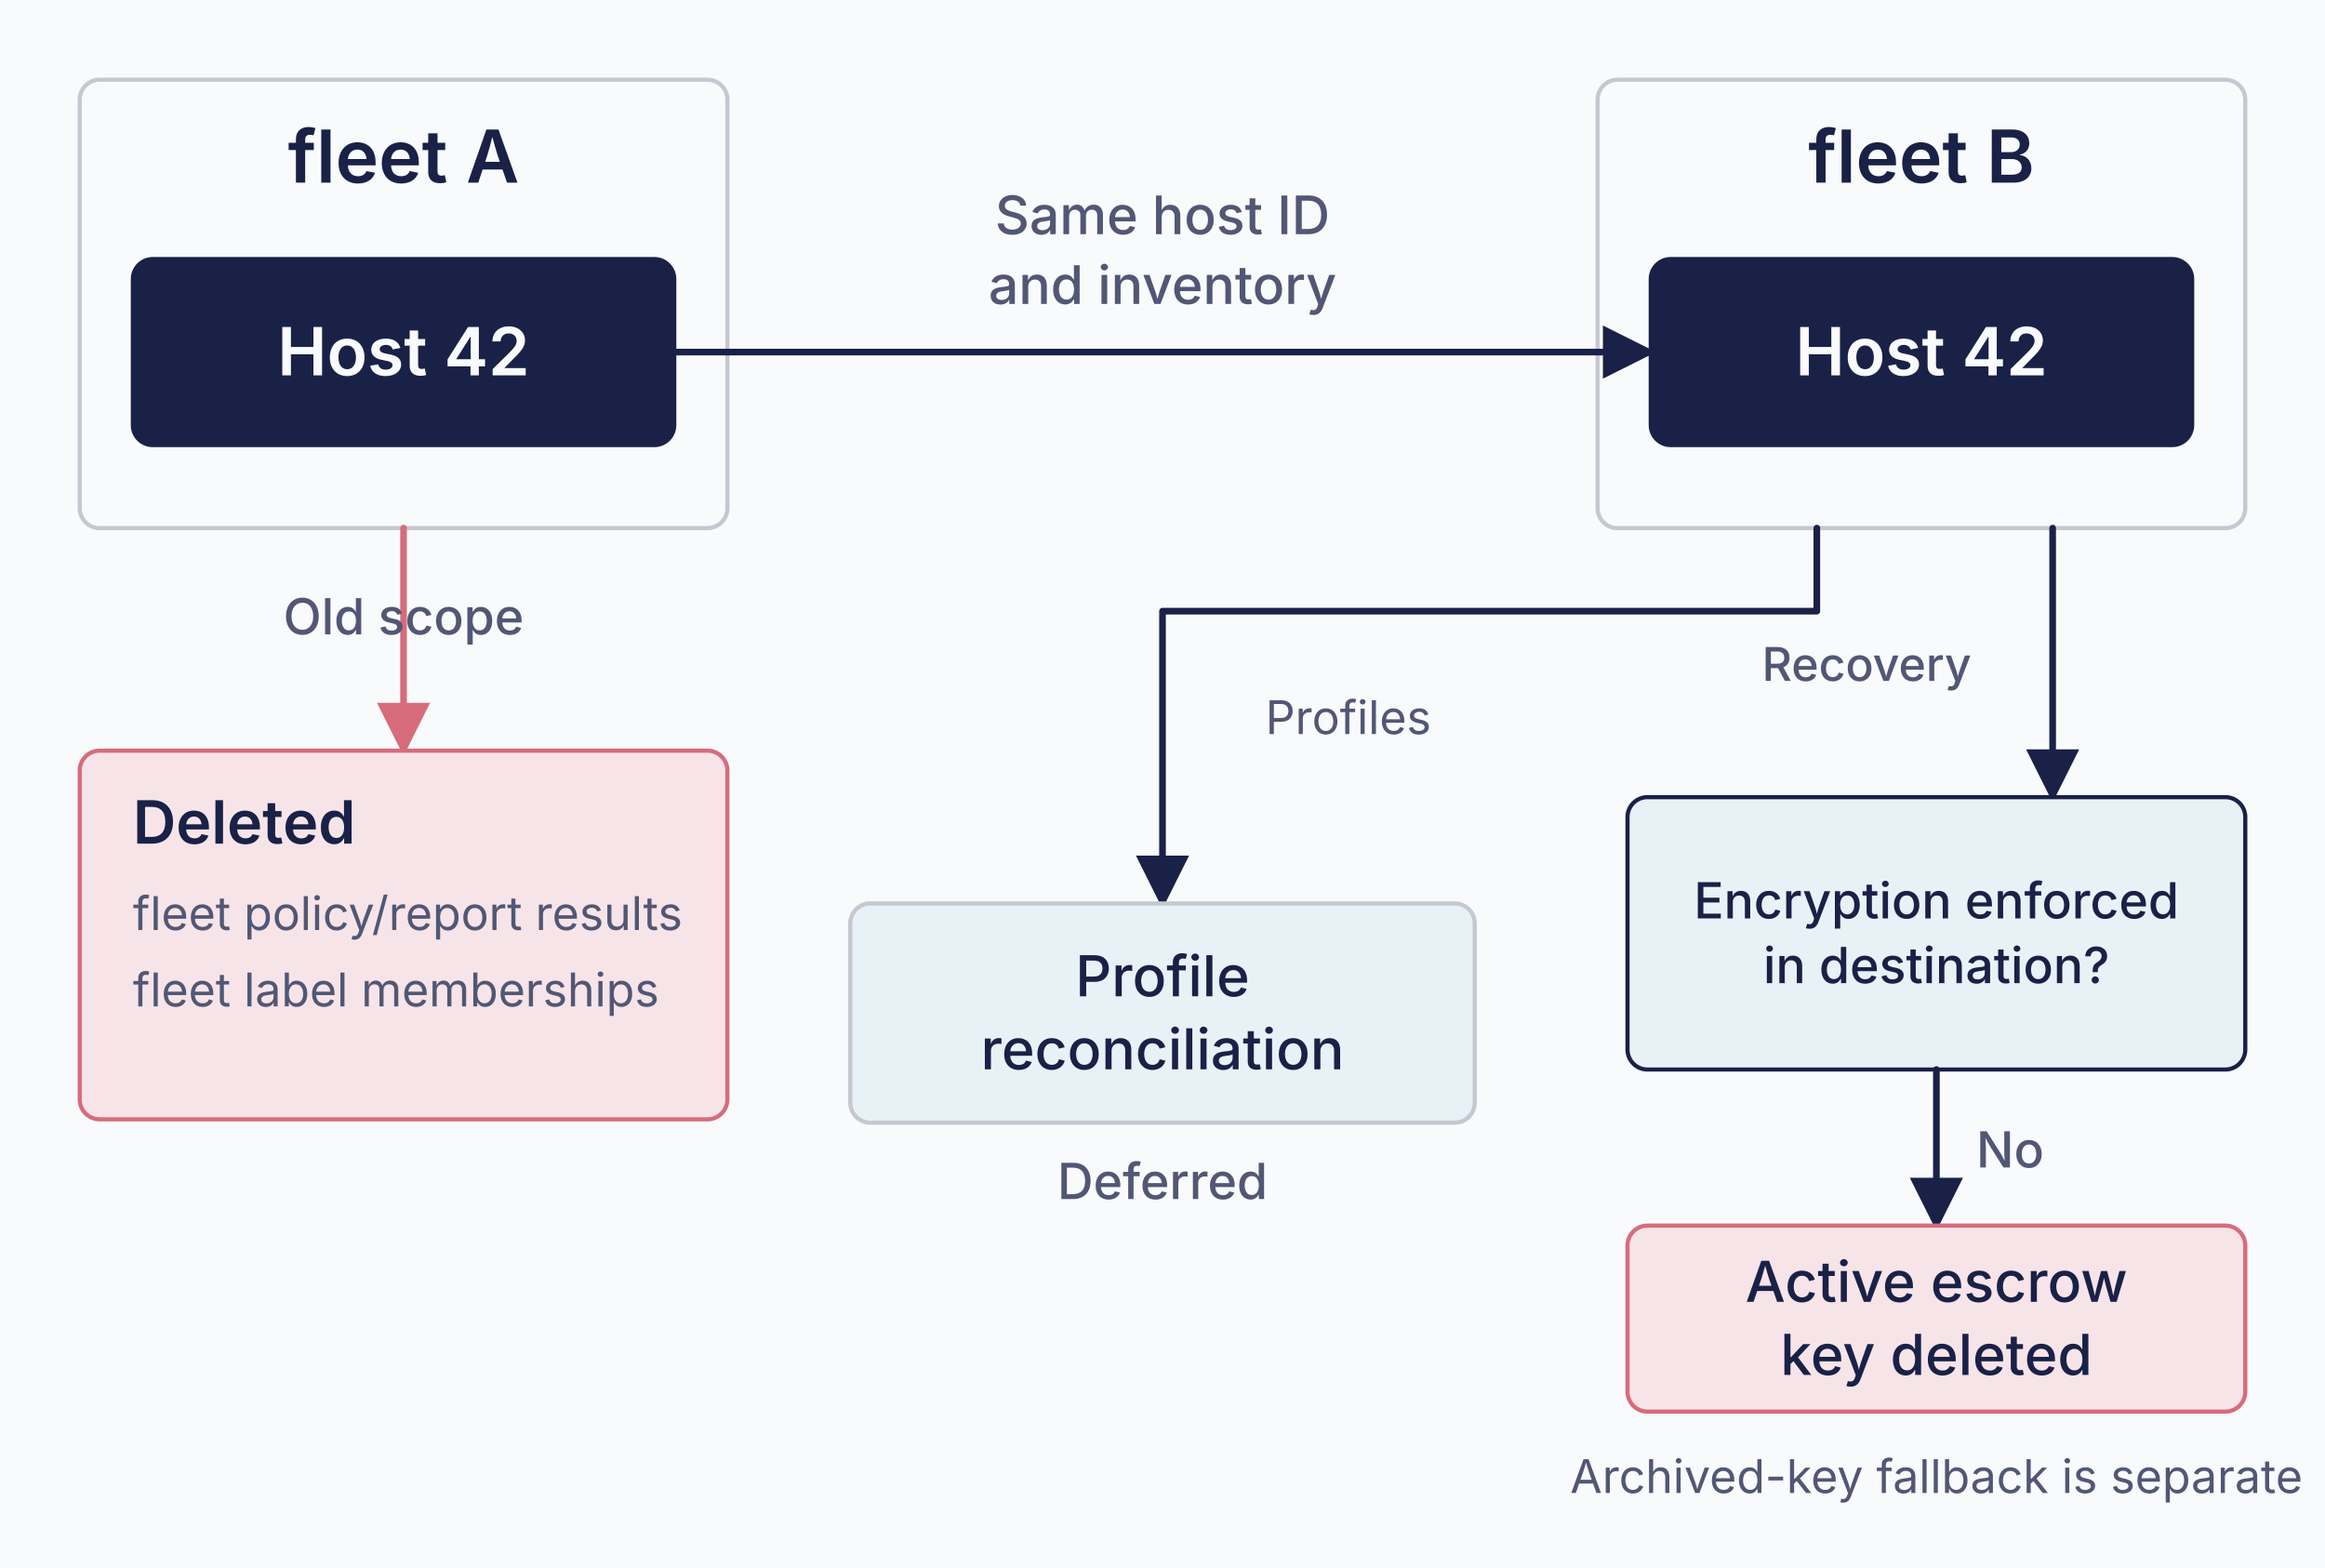
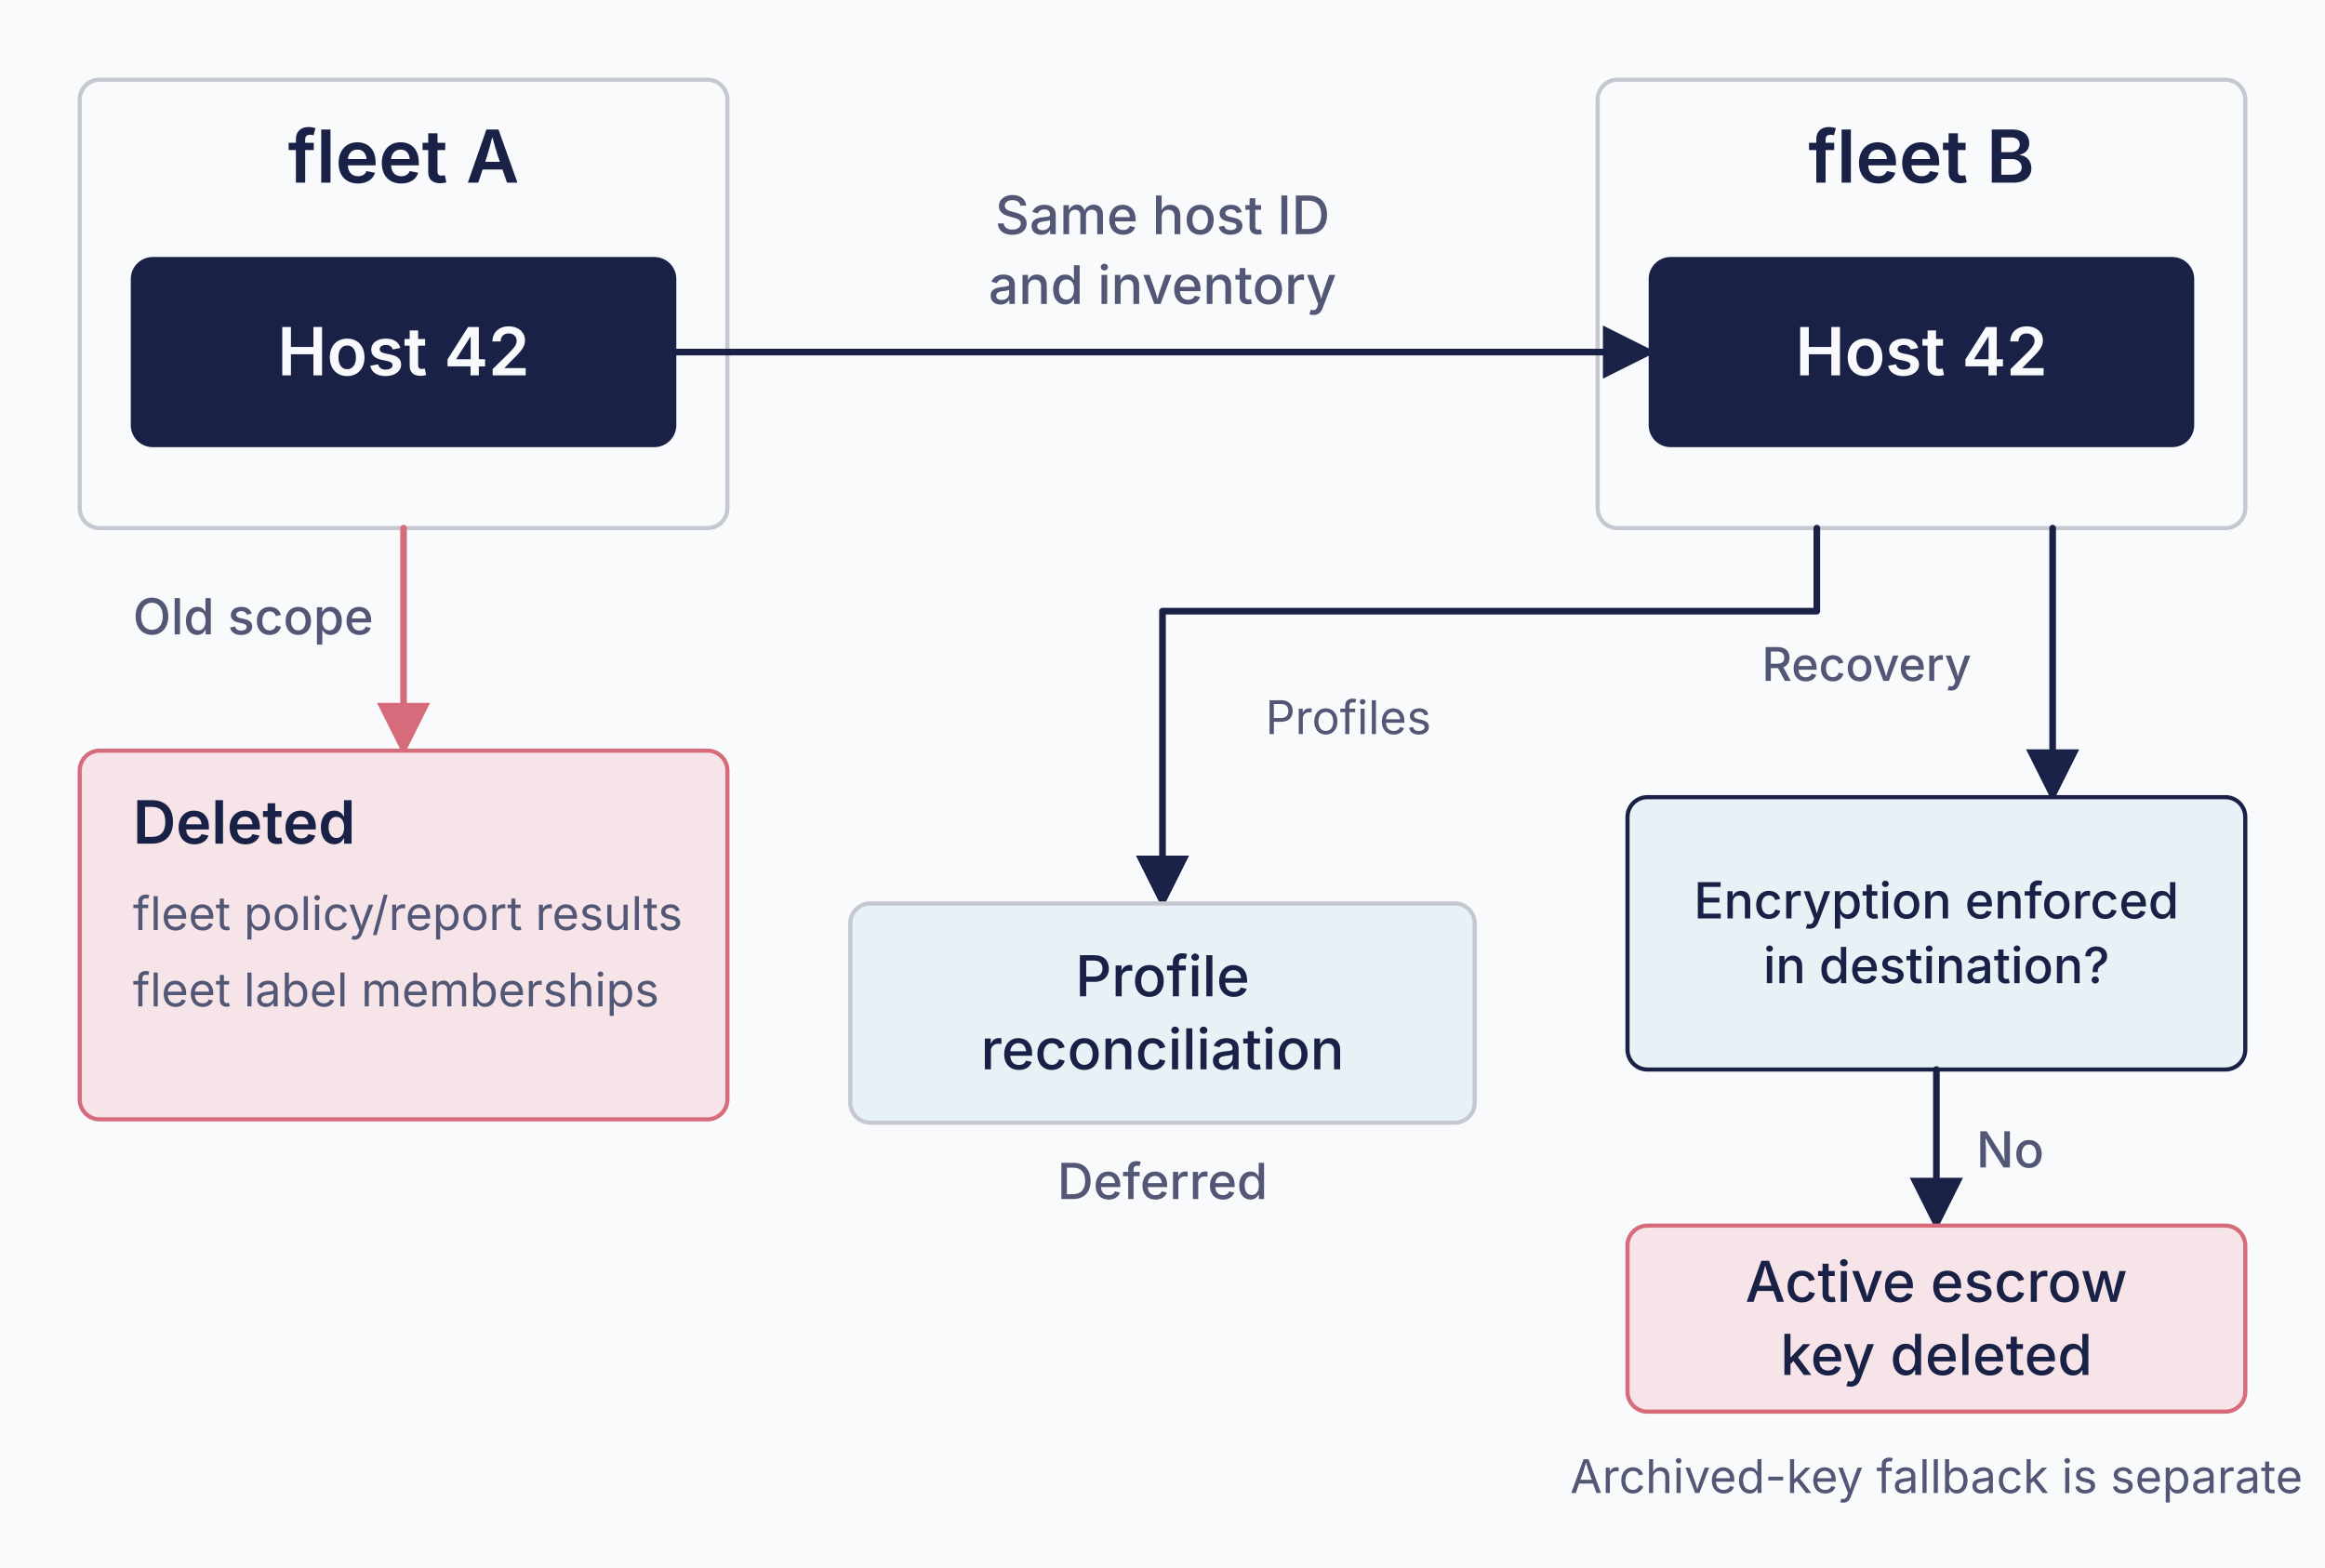
<svg xmlns="http://www.w3.org/2000/svg" width="1400" height="944" viewBox="0 0 1400 944" role="img">
  <defs>
    <marker id="arrow" viewBox="0 0 10 10" refX="9" refY="5" markerWidth="8" markerHeight="8" orient="auto-start-reverse">
      <path d="M0 0 L10 5 L0 10 Z" fill="context-stroke" />
    </marker>
  </defs>
  <rect width="1400" height="944" fill="#F9FAFC" />
  <rect x="48" y="48" width="390" height="270" rx="12" fill="#F9FAFC" stroke="#C5C7D1" stroke-width="2.5" />
  <rect x="962" y="48" width="390" height="270" rx="12" fill="#F9FAFC" stroke="#C5C7D1" stroke-width="2.5" />
  <text x="243" y="110" text-anchor="middle" font-family="Inter" font-size="44" font-weight="600" fill="#192147">fleet A</text>
  <text x="1157" y="110" text-anchor="middle" font-family="Inter" font-size="44" font-weight="600" fill="#192147">fleet B</text>
  <rect x="80" y="156" width="326" height="112" rx="12" fill="#192147" stroke="#192147" stroke-width="2.5" />
  <text x="243.0" y="226.0" text-anchor="middle" font-family="Inter" font-size="40" font-weight="600" fill="#F9FAFC">Host 42</text>
  <rect x="994" y="156" width="326" height="112" rx="12" fill="#192147" stroke="#192147" stroke-width="2.5" />
  <text x="1157.0" y="226.0" text-anchor="middle" font-family="Inter" font-size="40" font-weight="600" fill="#F9FAFC">Host 42</text>
  <path d="M406 212 L994 212" fill="none" stroke="#192147" stroke-width="4" stroke-linejoin="round" stroke-linecap="round" marker-end="url(#arrow)" />
  <text x="700" y="141" text-anchor="middle" font-family="Inter" font-size="32" font-weight="500" fill="#515774">Same host ID</text>
  <text x="700" y="183" text-anchor="middle" font-family="Inter" font-size="32" font-weight="500" fill="#515774">and inventory</text>
  <path d="M243 318 L243 452" fill="none" stroke="#D66C7B" stroke-width="4" stroke-linejoin="round" stroke-linecap="round" marker-end="url(#arrow)" />
-   <text x="243" y="382" text-anchor="middle" font-family="Inter" font-size="30" font-weight="500" fill="#515774">Old scope</text>
+   <text x="80" y="382" text-anchor="start" font-family="Inter" font-size="30" font-weight="500" fill="#515774">Old scope</text>
  <rect x="48" y="452" width="390" height="222" rx="12" fill="#F6E4E8" stroke="#D66C7B" stroke-width="2.5" />
  <text x="80" y="508" text-anchor="start" font-family="Inter" font-size="36" font-weight="600" fill="#192147">Deleted</text>
  <text x="80" y="560" text-anchor="start" font-family="Inter" font-size="28" font-weight="400" fill="#515774">fleet policy/report results</text>
  <text x="80" y="606" text-anchor="start" font-family="Inter" font-size="28" font-weight="400" fill="#515774">fleet label memberships</text>
  <path d="M1094 318 L1094 368 L700 368 L700 544" fill="none" stroke="#192147" stroke-width="4" stroke-linejoin="round" stroke-linecap="round" marker-end="url(#arrow)" />
  <text x="762" y="442" text-anchor="start" font-family="Inter" font-size="28" font-weight="400" fill="#515774">Profiles</text>
  <rect x="512" y="544" width="376" height="132" rx="12" fill="#E8F1F6" stroke="#C5C7D1" stroke-width="2.5" />
  <text x="700.0" y="599.9" text-anchor="middle" font-family="Inter" font-size="34" font-weight="500" fill="#192147">Profile</text>
  <text x="700.0" y="643.9" text-anchor="middle" font-family="Inter" font-size="34" font-weight="500" fill="#192147">reconciliation</text>
  <text x="700" y="722" text-anchor="middle" font-family="Inter" font-size="30" font-weight="500" fill="#515774">Deferred</text>
  <path d="M1236 318 L1236 480" fill="none" stroke="#192147" stroke-width="4" stroke-linejoin="round" stroke-linecap="round" marker-end="url(#arrow)" />
  <text x="1124" y="410" text-anchor="middle" font-family="Inter" font-size="28" font-weight="500" fill="#515774">Recovery</text>
  <rect x="980" y="480" width="372" height="164" rx="12" fill="#E8F1F6" stroke="#192147" stroke-width="2.5" />
  <text x="1166.0" y="553.0" text-anchor="middle" font-family="Inter" font-size="30" font-weight="500" fill="#192147">Encryption enforced</text>
  <text x="1166.0" y="592.0" text-anchor="middle" font-family="Inter" font-size="30" font-weight="500" fill="#192147">in destination?</text>
  <path d="M1166 644 L1166 738" fill="none" stroke="#192147" stroke-width="4" stroke-linejoin="round" stroke-linecap="round" marker-end="url(#arrow)" />
  <text x="1190" y="703" text-anchor="start" font-family="Inter" font-size="30" font-weight="500" fill="#515774">No</text>
  <rect x="980" y="738" width="372" height="112" rx="12" fill="#F6E4E8" stroke="#D66C7B" stroke-width="2.5" />
  <text x="1166.0" y="783.9" text-anchor="middle" font-family="Inter" font-size="34" font-weight="500" fill="#192147">Active escrow</text>
  <text x="1166.0" y="827.9" text-anchor="middle" font-family="Inter" font-size="34" font-weight="500" fill="#192147">key deleted</text>
  <text x="1166" y="899" text-anchor="middle" font-family="Inter" font-size="28" font-weight="400" fill="#515774">Archived-key fallback is separate</text>
</svg>
